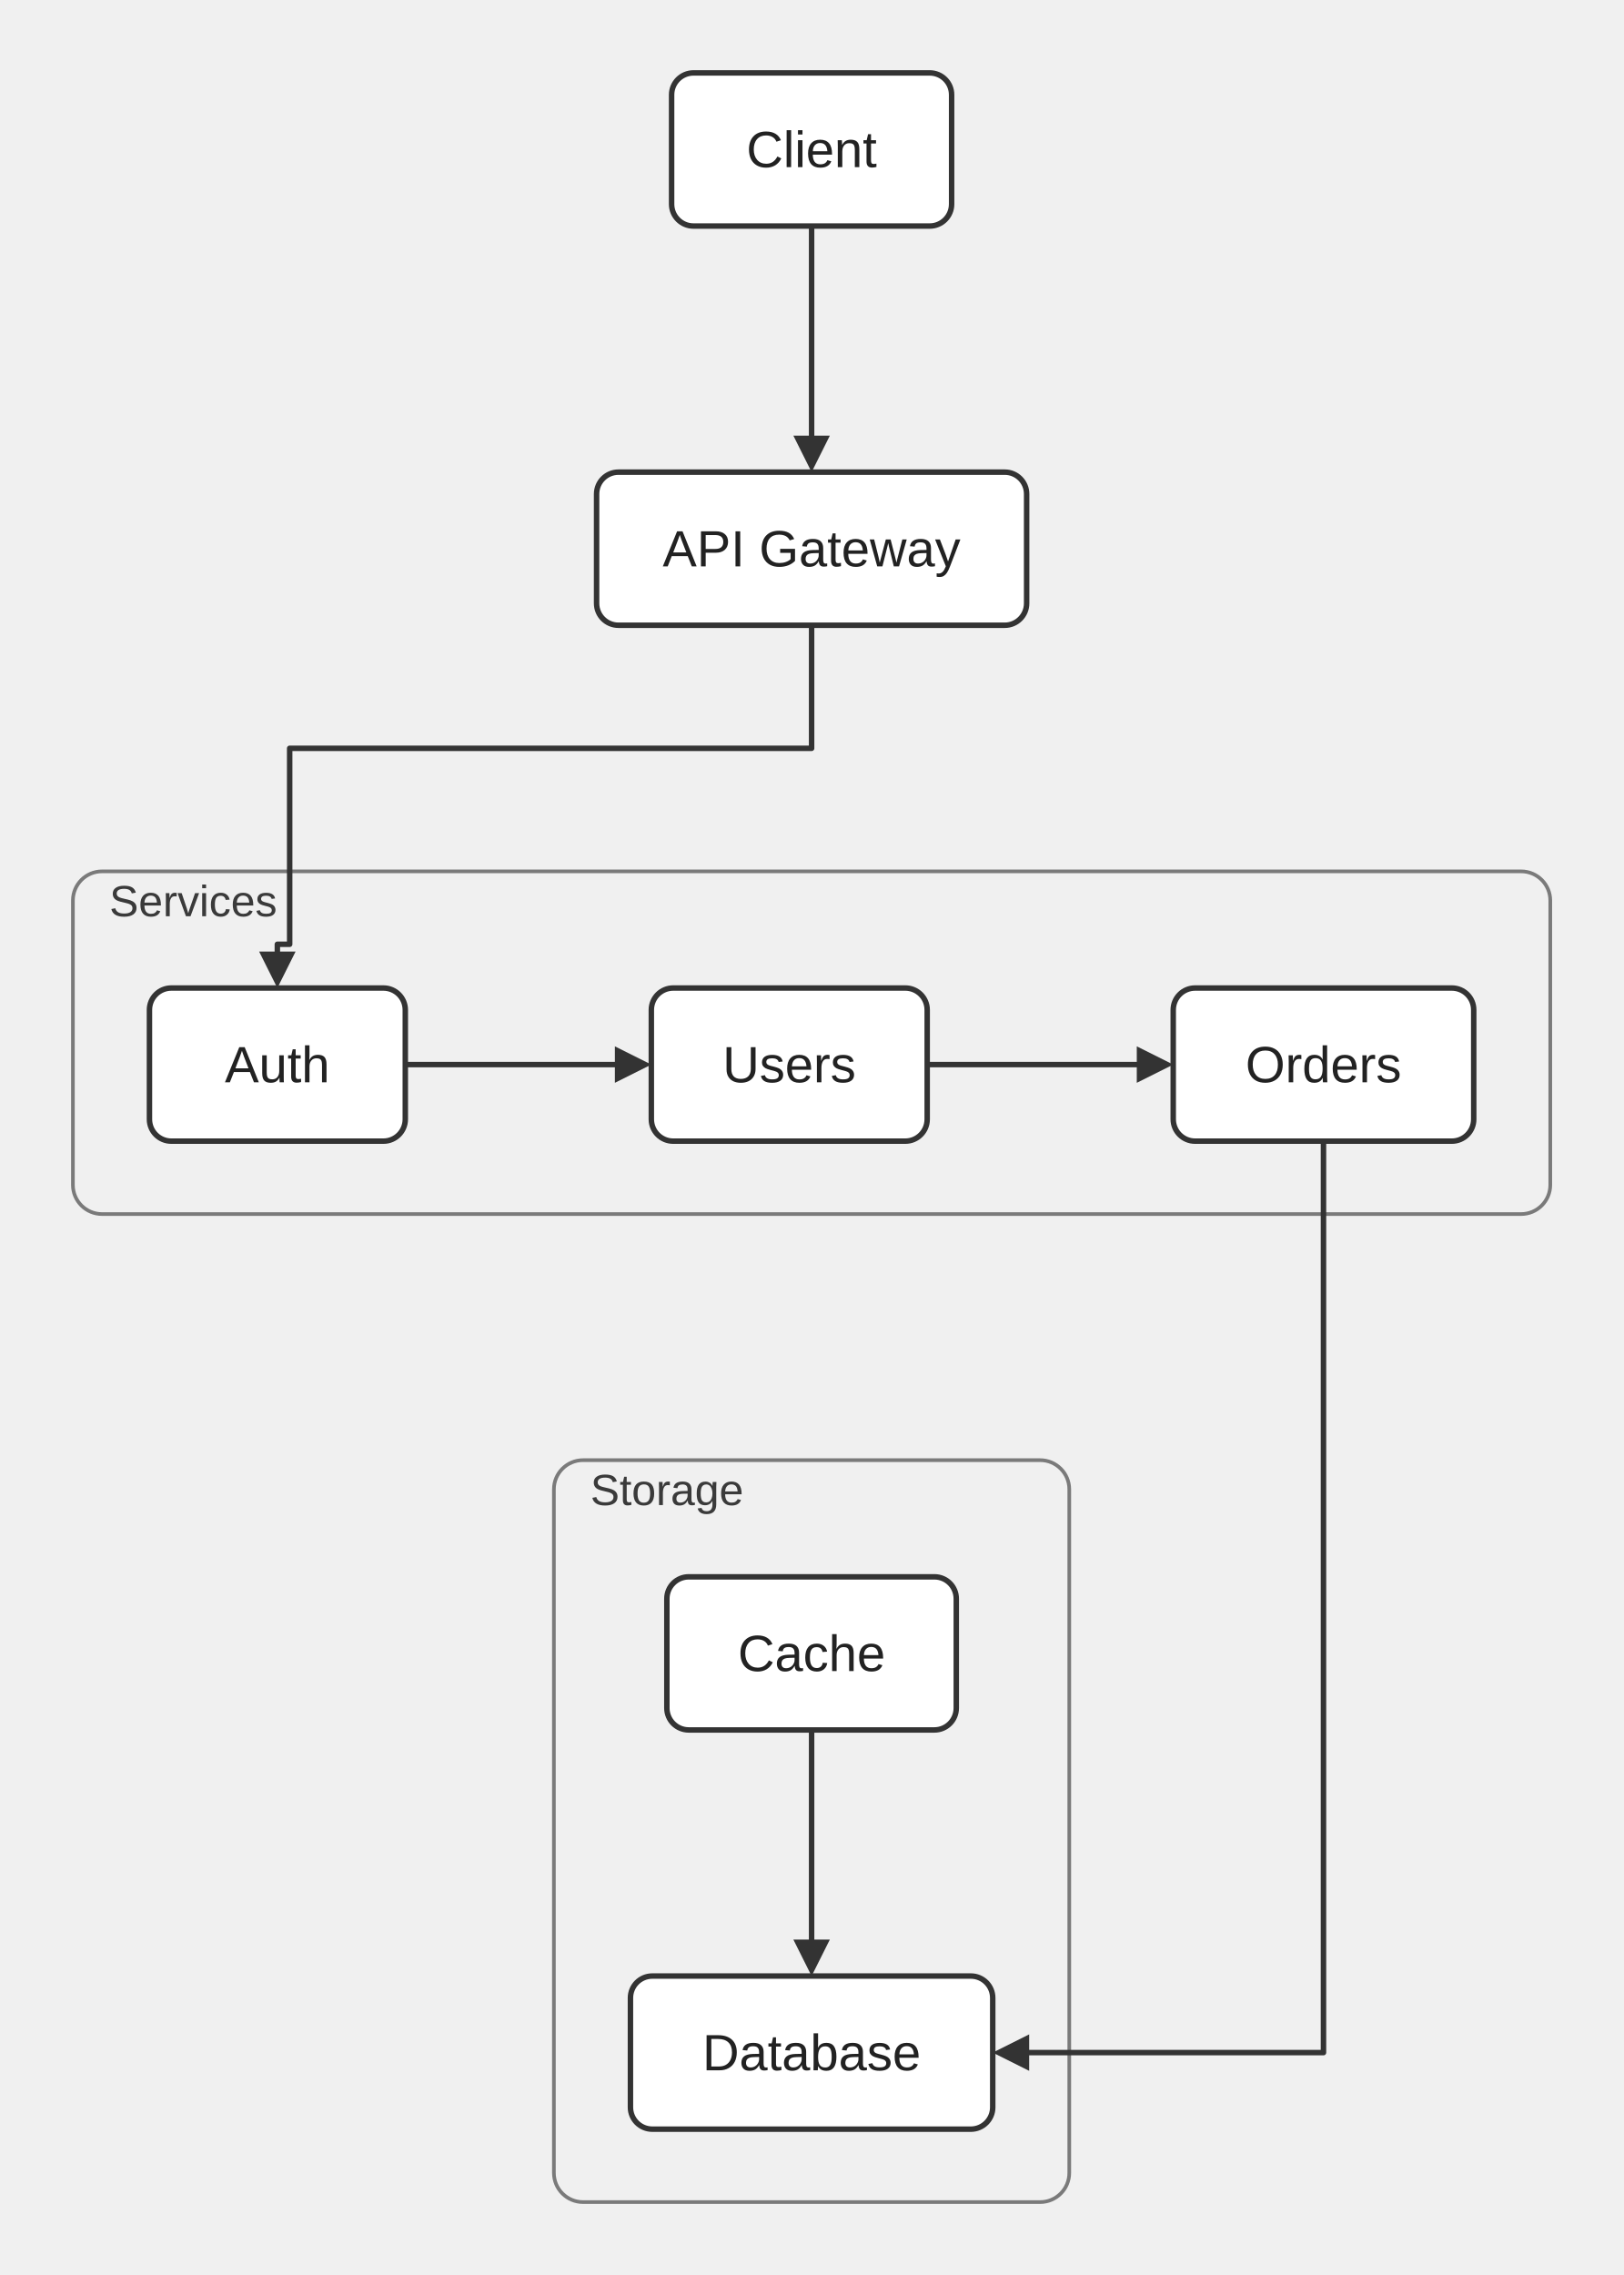
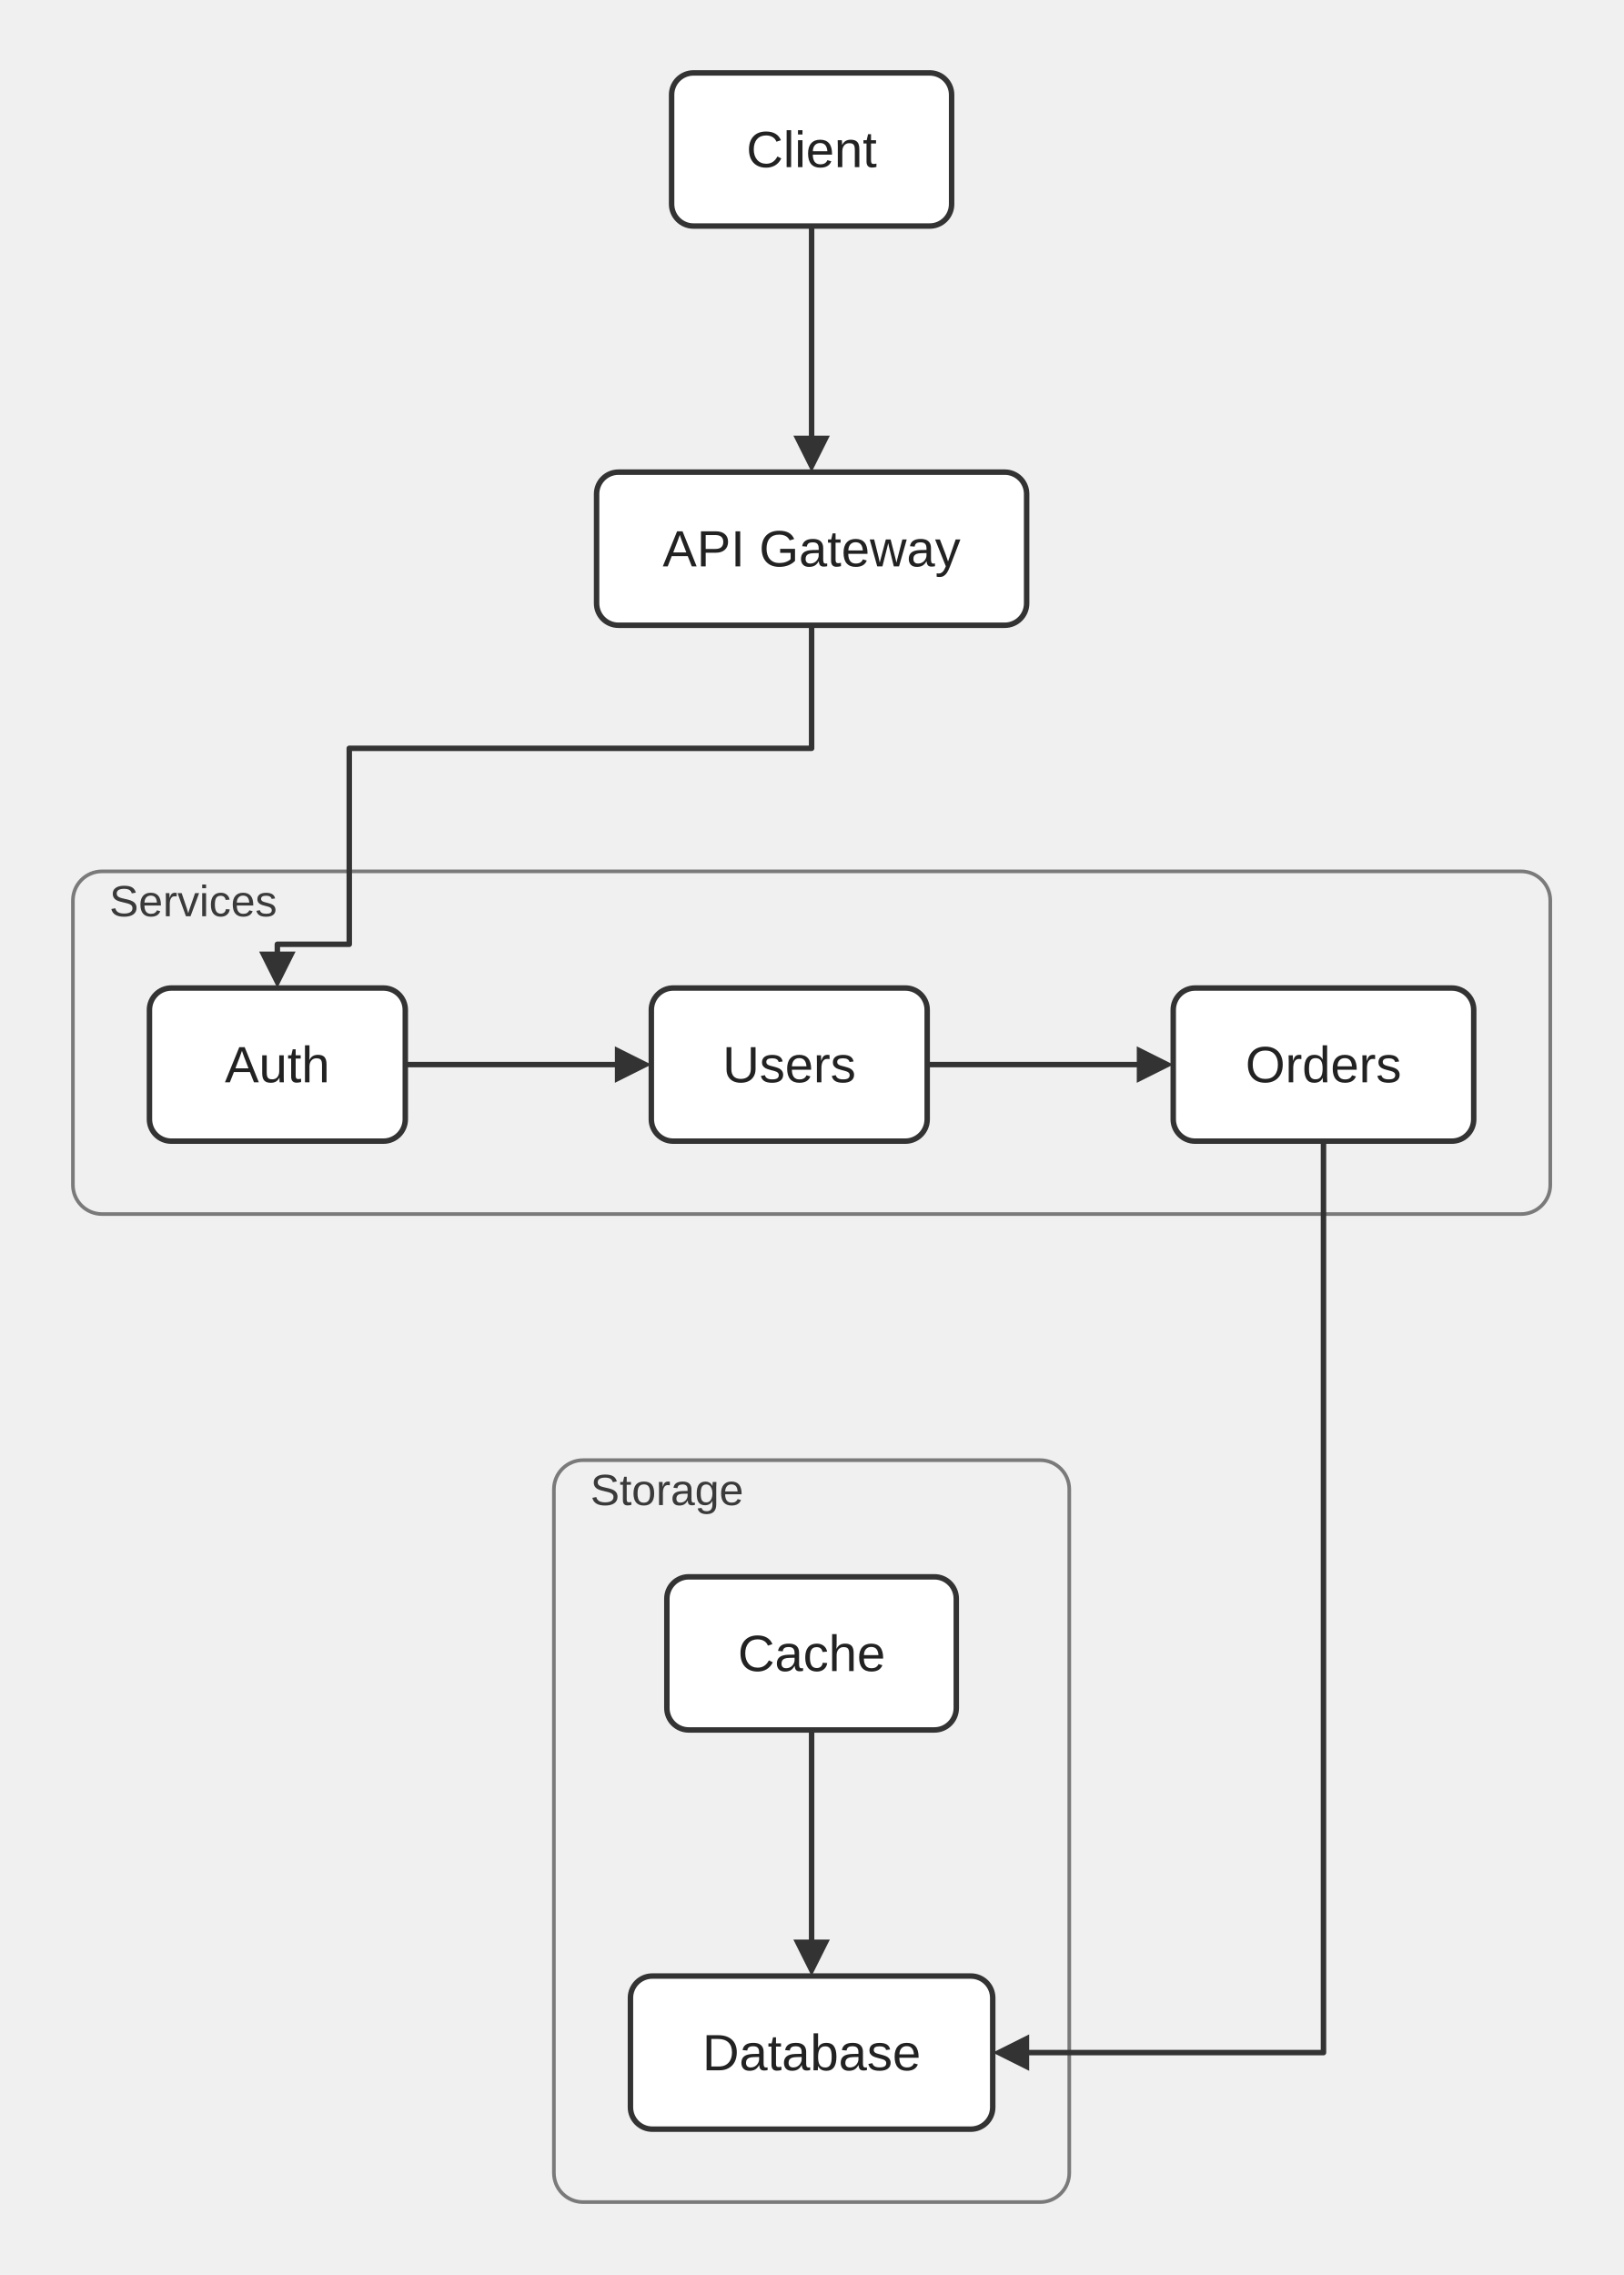
<svg xmlns="http://www.w3.org/2000/svg" width="445.31" height="624.00" viewBox="0 0 445.31 624.00">
  <defs>
    <marker id="arrow" viewBox="0 0 10 10" refX="6.00" refY="5" markerWidth="10" markerHeight="10" orient="auto" markerUnits="userSpaceOnUse">
      <path d="M0,0 L10,5 L0,10 Z" fill="#333" />
    </marker>
  </defs>
  <g fill="none" stroke="#7a7a7a" stroke-width="1" stroke-linejoin="round">
    <rect x="20.00" y="239.00" width="405.31" height="94.00" rx="8" ry="8" fill="none" stroke="#7a7a7a" stroke-width="1" />
    <rect x="151.96" y="400.50" width="141.39" height="203.50" rx="8" ry="8" fill="none" stroke="#7a7a7a" stroke-width="1" />
  </g>
  <g fill="#3a3a3a" font-family="Arial, Helvetica, Liberation Sans, DejaVu Sans, sans-serif" font-size="12.00">
    <text x="30.00" y="243.00" text-anchor="start" dominant-baseline="hanging">Services</text>
    <text x="161.96" y="404.50" text-anchor="start" dominant-baseline="hanging">Storage</text>
  </g>
  <g fill="none" stroke-linecap="round" stroke-linejoin="round">
    <polyline points="111.19,292.00 174.69,292.00" stroke="#333" stroke-width="1.5" marker-end="url(#arrow)" />
    <polyline points="254.37,292.00 317.87,292.00" stroke="#333" stroke-width="1.5" marker-end="url(#arrow)" />
    <polyline points="222.66,474.50 222.66,538.00" stroke="#333" stroke-width="1.5" marker-end="url(#arrow)" />
    <polyline points="222.66,62.00 222.66,125.50" stroke="#333" stroke-width="1.5" marker-end="url(#arrow)" />
-     <polyline points="222.66,171.50 222.66,205.25 79.47,205.25 79.47,239.00 79.47,259.00 76.09,259.00 76.09,267.00" stroke="#333" stroke-width="1.5" marker-end="url(#arrow)" />
+     <polyline points="222.66,171.50 222.66,205.25 95.82,205.25 95.82,239.00 95.82,259.00 76.09,259.00 76.09,267.00" stroke="#333" stroke-width="1.5" marker-end="url(#arrow)" />
    <polyline points="363.09,313.00 363.09,563.00 293.35,563.00 276.35,563.00" stroke="#333" stroke-width="1.5" marker-end="url(#arrow)" />
  </g>
  <g>
    <rect x="184.25" y="20.00" width="76.82" height="42.00" rx="6" ry="6" fill="#fff" stroke="#333" stroke-width="1.5" />
    <text x="222.66" y="41.00" font-family="Arial, Helvetica, Liberation Sans, DejaVu Sans, sans-serif" font-size="14" fill="#222" text-anchor="middle" dominant-baseline="central">Client</text>
    <rect x="163.67" y="129.50" width="117.98" height="42.00" rx="6" ry="6" fill="#fff" stroke="#333" stroke-width="1.5" />
    <text x="222.66" y="150.50" font-family="Arial, Helvetica, Liberation Sans, DejaVu Sans, sans-serif" font-size="14" fill="#222" text-anchor="middle" dominant-baseline="central">API Gateway</text>
    <rect x="41.00" y="271.00" width="70.19" height="42.00" rx="6" ry="6" fill="#fff" stroke="#333" stroke-width="1.5" />
    <text x="76.09" y="292.00" font-family="Arial, Helvetica, Liberation Sans, DejaVu Sans, sans-serif" font-size="14" fill="#222" text-anchor="middle" dominant-baseline="central">Auth</text>
    <rect x="178.69" y="271.00" width="75.68" height="42.00" rx="6" ry="6" fill="#fff" stroke="#333" stroke-width="1.5" />
    <text x="216.53" y="292.00" font-family="Arial, Helvetica, Liberation Sans, DejaVu Sans, sans-serif" font-size="14" fill="#222" text-anchor="middle" dominant-baseline="central">Users</text>
    <rect x="321.87" y="271.00" width="82.44" height="42.00" rx="6" ry="6" fill="#fff" stroke="#333" stroke-width="1.5" />
    <text x="363.09" y="292.00" font-family="Arial, Helvetica, Liberation Sans, DejaVu Sans, sans-serif" font-size="14" fill="#222" text-anchor="middle" dominant-baseline="central">Orders</text>
    <rect x="182.95" y="432.50" width="79.40" height="42.00" rx="6" ry="6" fill="#fff" stroke="#333" stroke-width="1.5" />
    <text x="222.66" y="453.50" font-family="Arial, Helvetica, Liberation Sans, DejaVu Sans, sans-serif" font-size="14" fill="#222" text-anchor="middle" dominant-baseline="central">Cache</text>
    <rect x="172.96" y="542.00" width="99.39" height="42.00" rx="6" ry="6" fill="#fff" stroke="#333" stroke-width="1.5" />
    <text x="222.66" y="563.00" font-family="Arial, Helvetica, Liberation Sans, DejaVu Sans, sans-serif" font-size="14" fill="#222" text-anchor="middle" dominant-baseline="central">Database</text>
  </g>
</svg>
